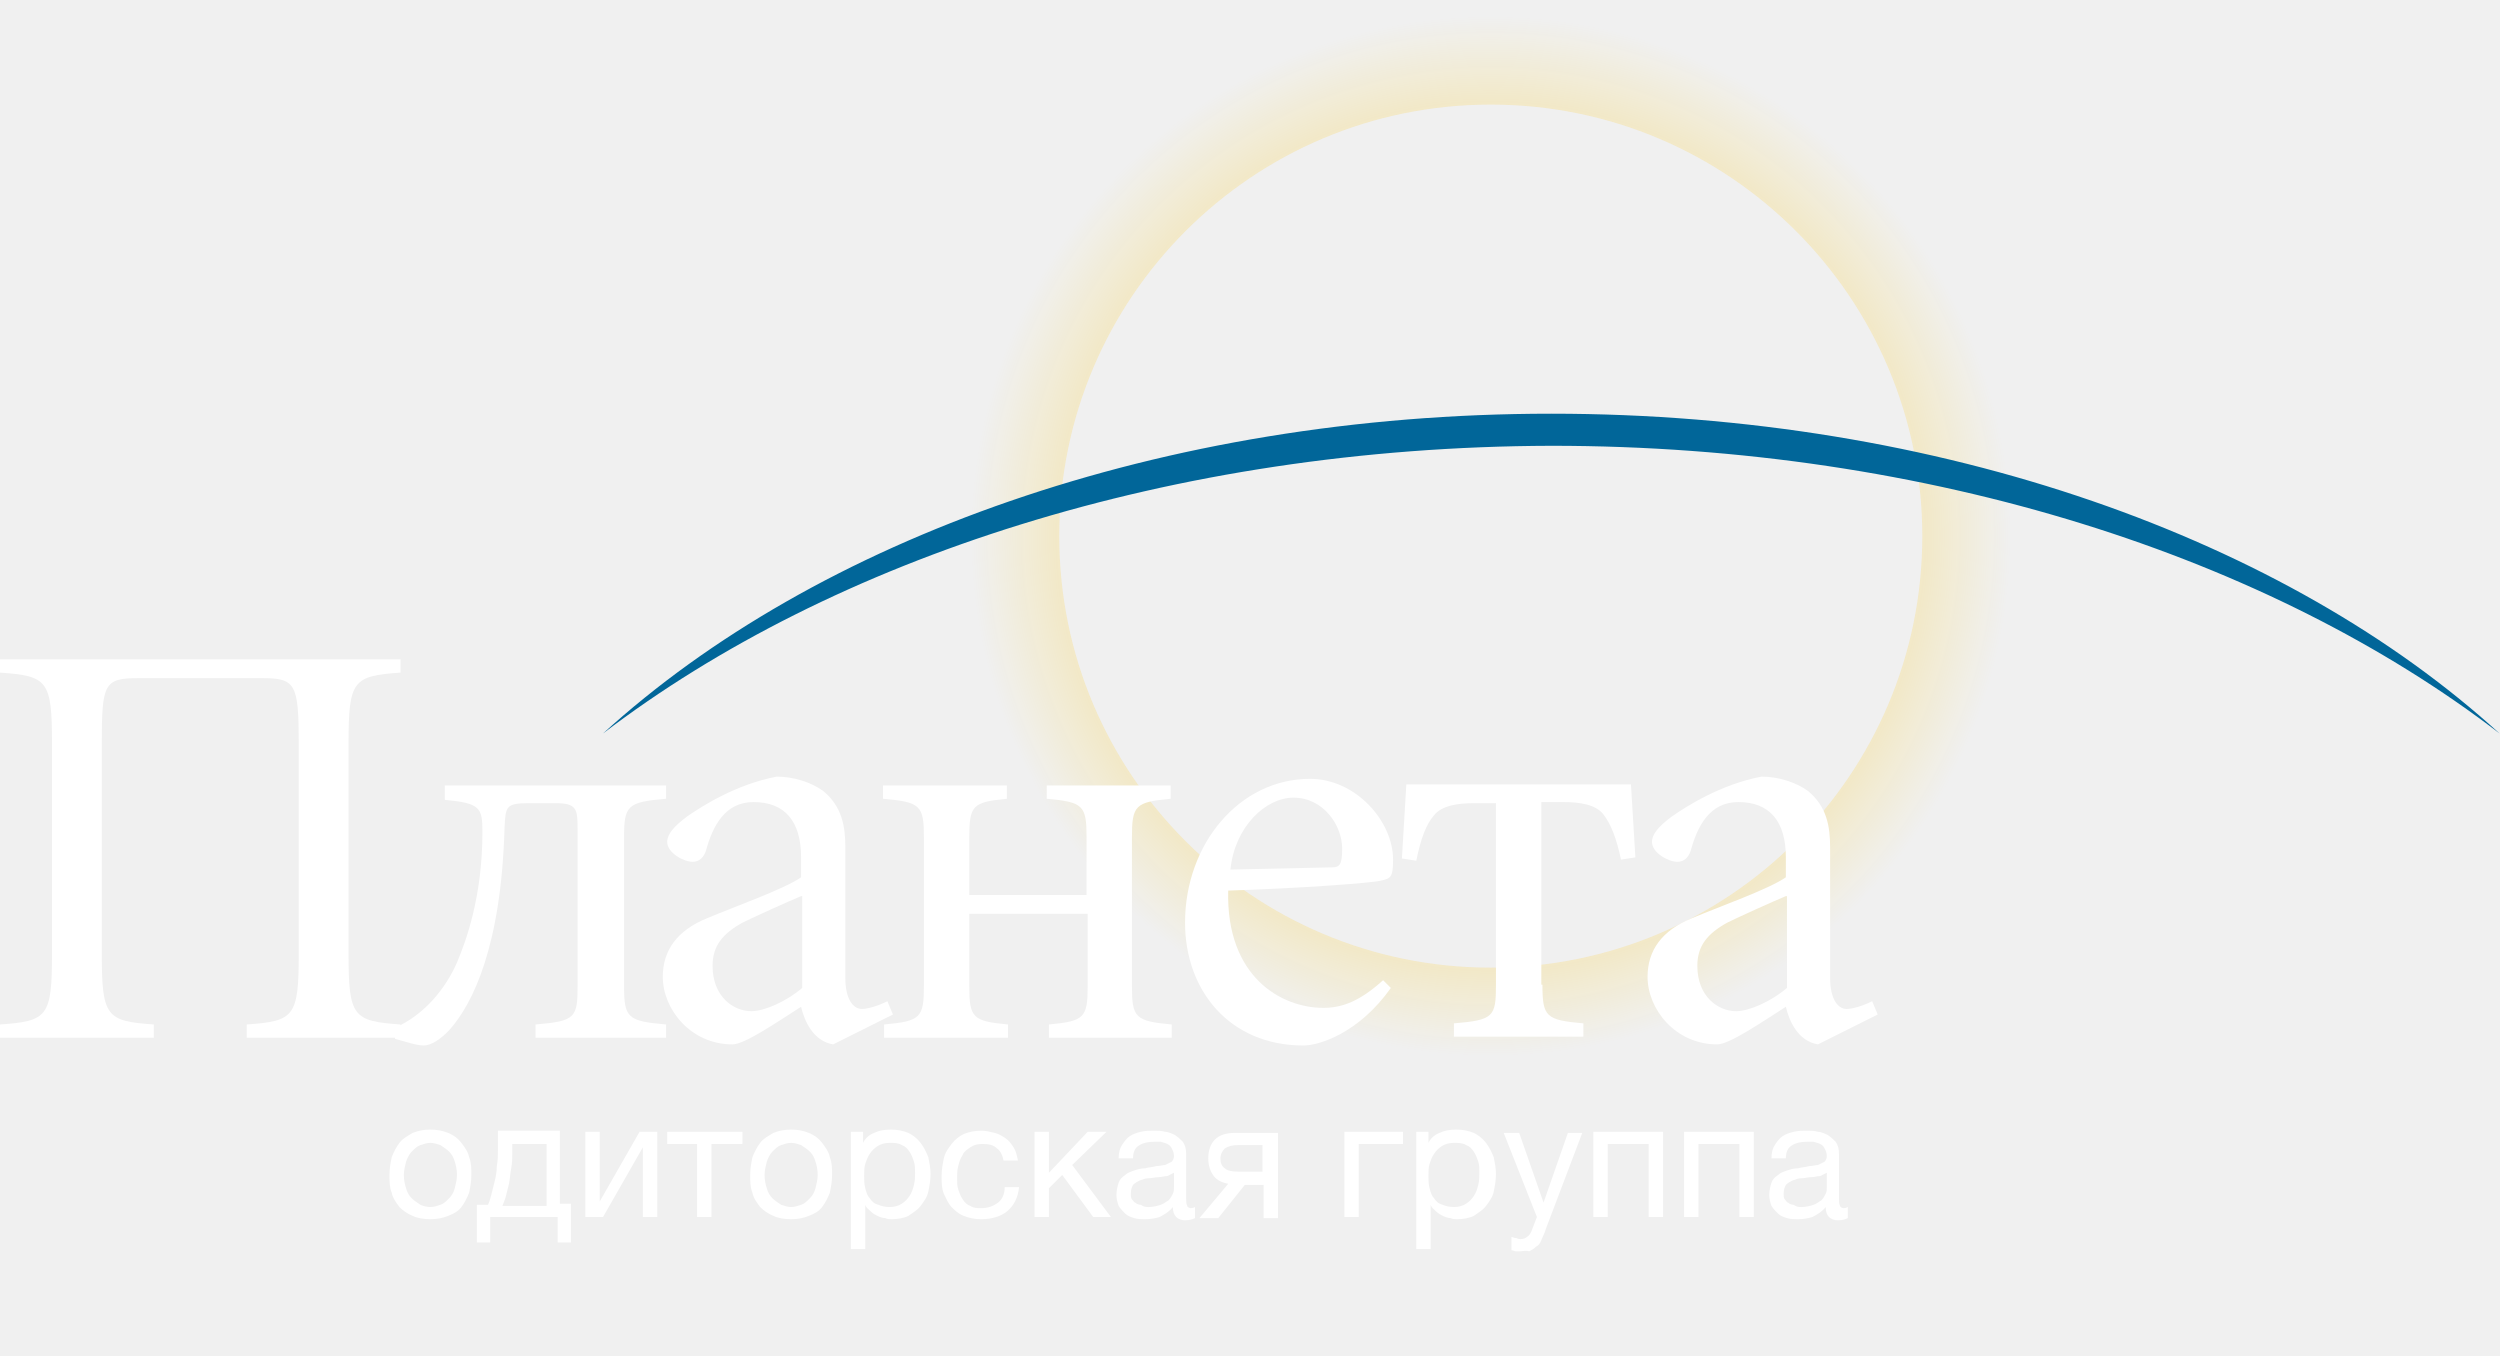
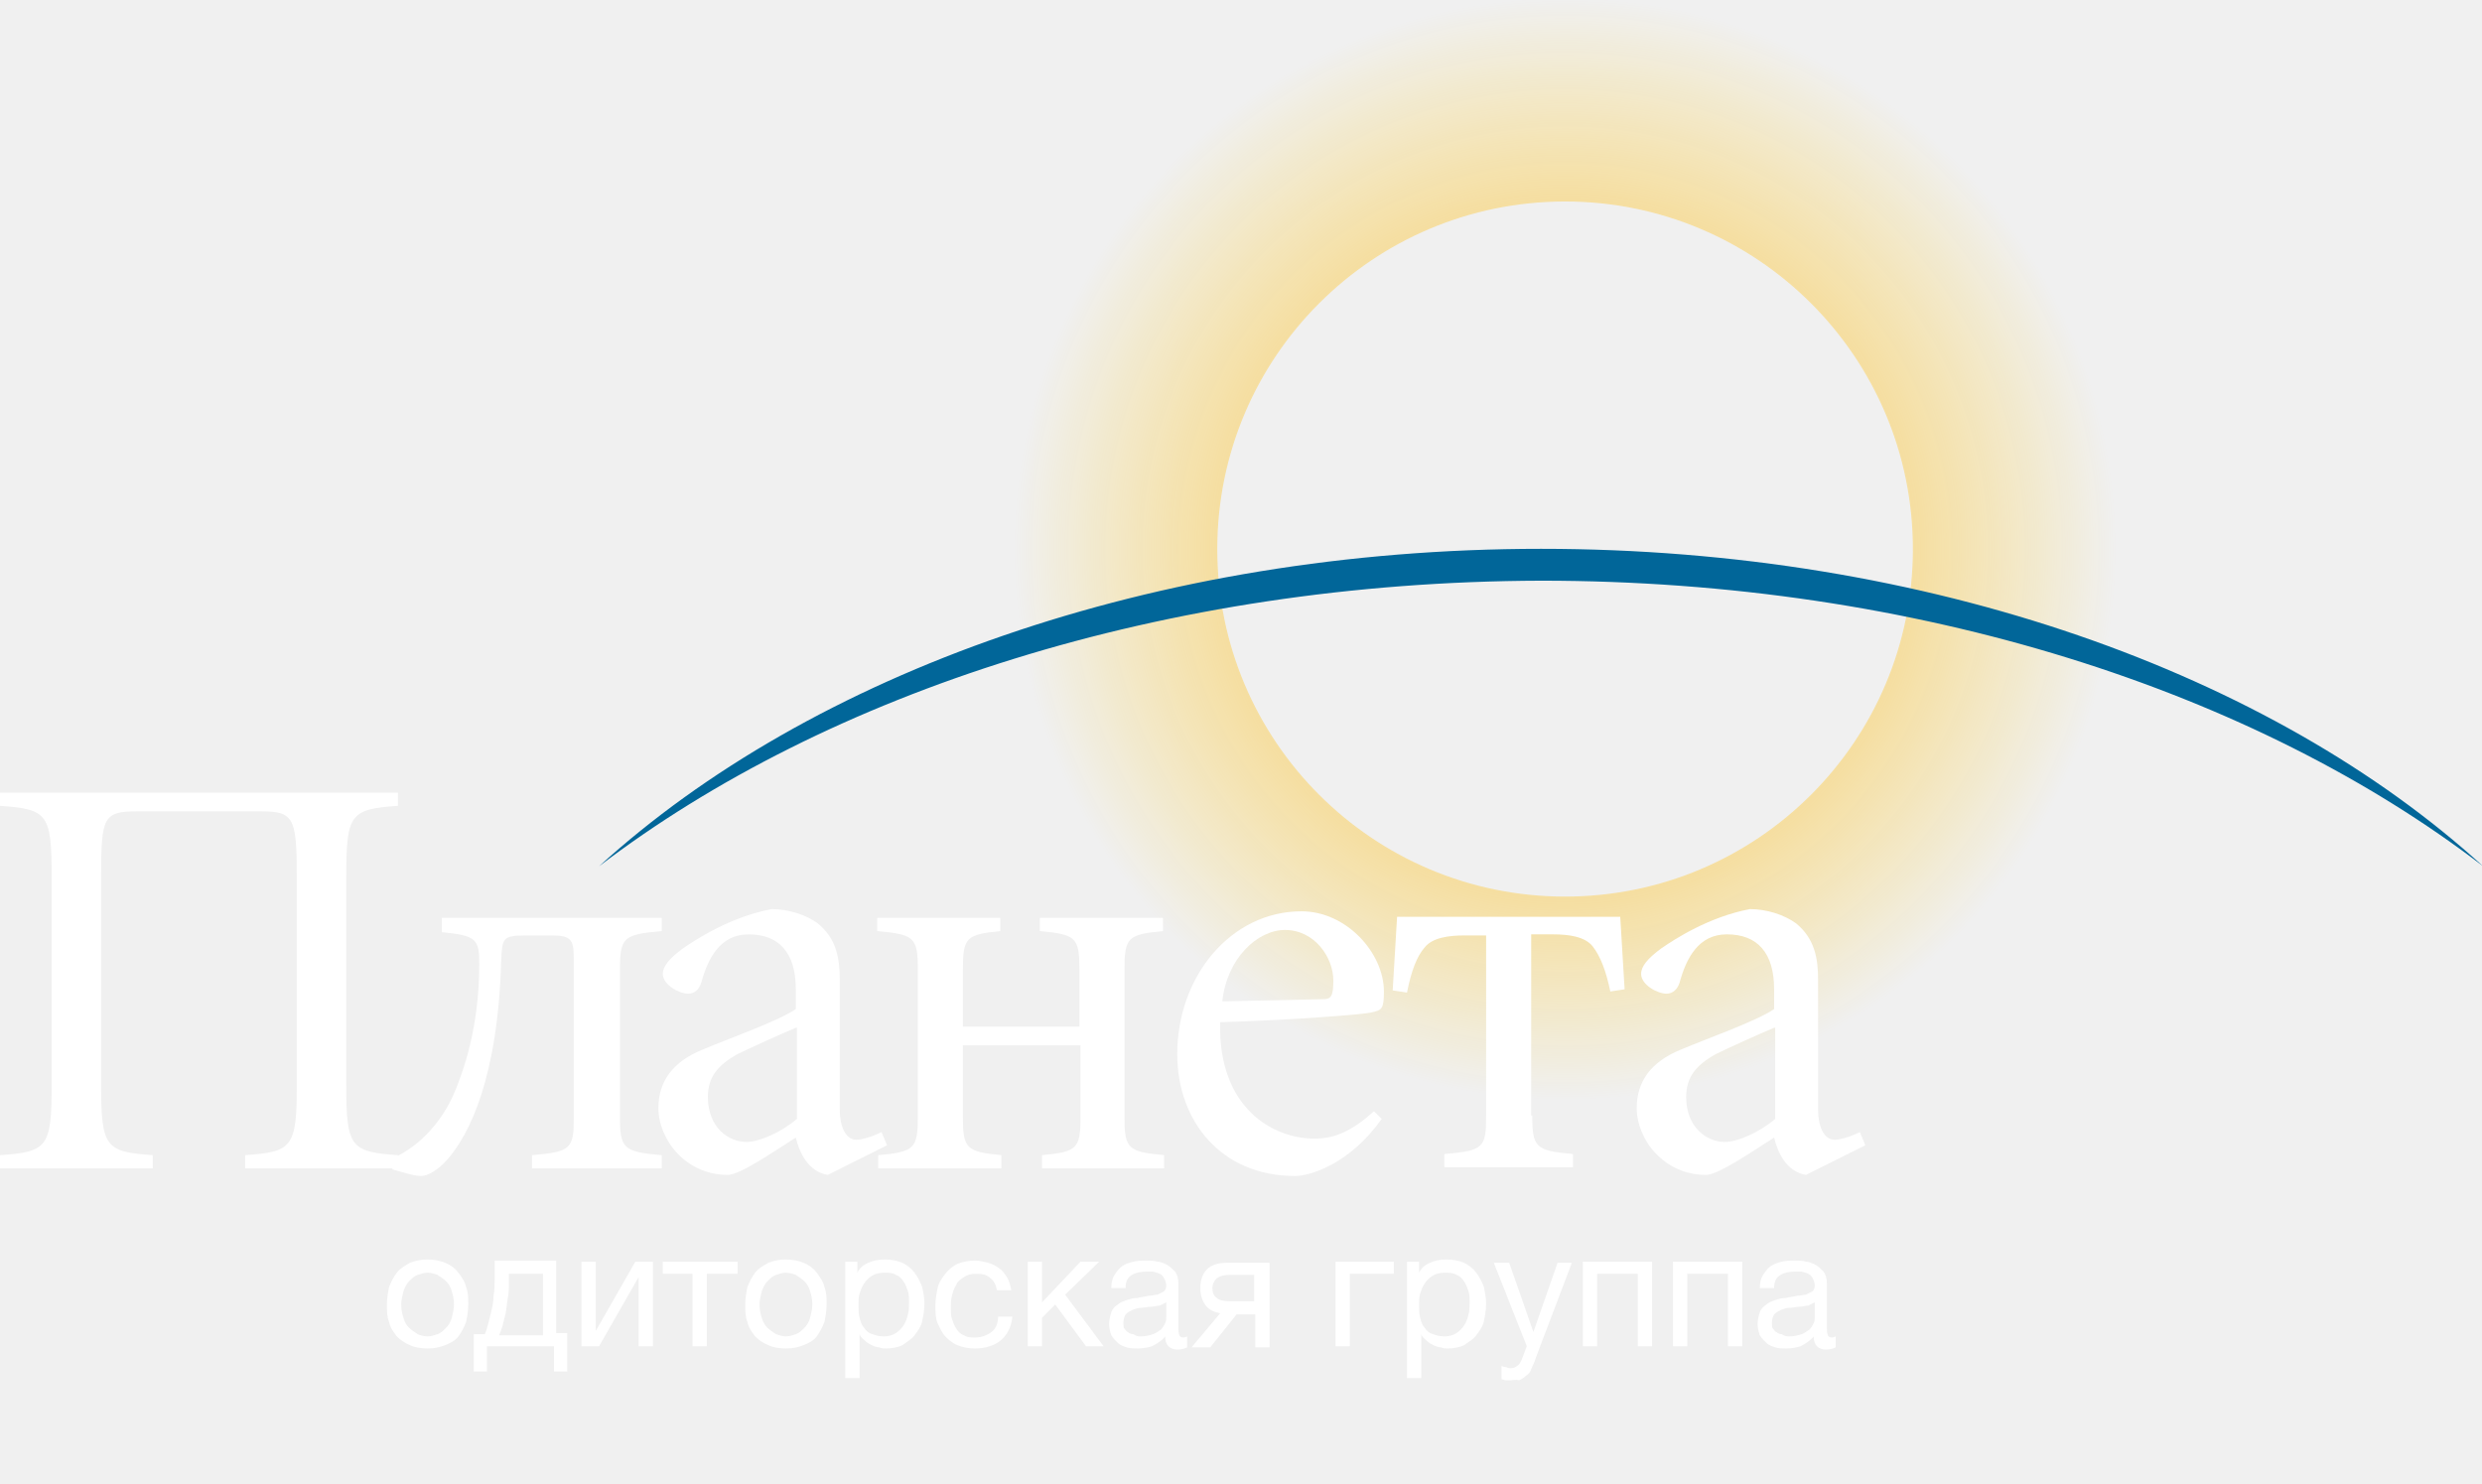
- <svg xmlns="http://www.w3.org/2000/svg" width="273" height="148" viewBox="0 0 273 148" fill="none">
-   <circle cx="162.793" cy="58.544" r="51.956" stroke="url(#paint0_radial_558_14368)" stroke-width="9.666" />
-   <path fill-rule="evenodd" clip-rule="evenodd" d="M65.851 80.095C89.05 58.95 126.748 45.176 169.401 45.176C212.053 45.176 249.751 58.95 272.95 80.095C247.939 60.883 210.844 48.68 169.401 48.68C127.957 48.801 90.862 61.004 65.851 80.095Z" fill="#016699" />
-   <path d="M15.104 74.054C11.358 74.054 11.116 74.658 11.116 81.182V104.14C11.116 111.027 11.6 111.51 16.795 111.873V113.323H0V111.873C5.196 111.51 5.679 111.027 5.679 104.14V81.182C5.679 74.295 5.196 73.812 0 73.449V71.999H43.74V73.449C38.544 73.812 38.061 74.295 38.061 81.182V104.14C38.061 111.027 38.544 111.51 43.74 111.873V113.323H26.945V111.873C32.14 111.51 32.623 111.027 32.623 104.14V81.182C32.623 74.658 32.261 74.054 28.636 74.054H15.104Z" fill="white" />
-   <path d="M72.738 85.653V87.224C68.509 87.586 68.147 87.949 68.147 91.453V107.643C68.147 111.147 68.509 111.51 72.738 111.872V113.322H58.481V111.872C62.83 111.51 63.072 111.147 63.072 107.643V90.486C63.072 88.311 62.951 87.707 60.656 87.707H57.756C55.218 87.707 55.218 88.069 55.097 90.365C54.735 103.415 51.593 109.577 49.177 112.356C48.089 113.564 47.002 114.168 46.277 114.168C45.431 114.168 44.102 113.685 43.136 113.443V112.235C46.398 110.785 48.694 107.885 49.902 105.106C50.868 102.81 52.681 97.977 52.681 90.848C52.681 88.19 52.439 87.707 48.573 87.344V85.774H72.738V85.653Z" fill="white" />
-   <path d="M90.983 114.047C88.808 113.685 87.842 111.51 87.479 109.939C84.821 111.631 81.317 114.047 79.988 114.047C75.397 114.047 72.376 110.181 72.376 106.677C72.376 103.777 73.947 101.602 77.209 100.273C80.35 98.944 85.546 97.131 87.479 95.802V93.627C87.479 89.64 85.667 87.586 82.284 87.586C79.142 87.586 77.813 90.244 77.088 92.902C76.847 93.627 76.363 94.111 75.638 94.111C74.672 94.111 72.859 93.144 72.859 91.936C72.859 91.09 73.584 90.244 75.034 89.157C76.605 88.069 80.35 85.653 84.821 84.807C86.633 84.807 88.567 85.411 89.896 86.378C91.95 88.069 92.312 90.244 92.312 92.54V106.798C92.312 109.093 93.158 110.181 94.125 110.181C94.608 110.181 95.696 109.939 96.904 109.335L97.508 110.785L90.983 114.047ZM87.479 97.856C86.029 98.46 82.284 100.152 81.075 100.756C78.9 101.964 77.813 103.294 77.813 105.468C77.813 108.852 80.109 110.422 82.042 110.422C83.492 110.422 85.909 109.335 87.6 107.885V97.856H87.479Z" fill="white" />
-   <path d="M118.653 97.615V91.453C118.653 87.949 118.29 87.586 114.303 87.224V85.774H127.836V87.224C123.969 87.586 123.607 87.949 123.607 91.453V107.644C123.607 111.148 123.969 111.51 127.957 111.873V113.323H114.545V111.873C118.411 111.51 118.774 111.148 118.774 107.644V99.79H105.845V107.644C105.845 111.148 106.208 111.51 110.074 111.873V113.323H96.541V111.873C100.529 111.51 100.891 111.148 100.891 107.644V91.453C100.891 87.949 100.529 87.586 96.421 87.224V85.774H109.953V87.224C106.208 87.586 105.845 87.949 105.845 91.453V97.736H118.653V97.615Z" fill="white" />
-   <path d="M151.881 107.885C148.377 112.839 144.027 114.168 142.335 114.168C134.24 114.168 129.407 108.127 129.407 100.756C129.407 92.178 135.327 85.049 143.06 85.049C148.014 85.049 152.122 89.64 152.122 93.869C152.122 95.802 151.881 95.923 150.793 96.165C149.947 96.407 141.973 97.011 134.119 97.252C133.877 106.677 139.919 110.06 144.51 110.06C146.564 110.06 148.497 109.335 151.035 107.039L151.881 107.885ZM145.477 94.715C146.323 94.715 146.564 94.353 146.564 92.661C146.564 90.124 144.51 87.103 141.248 87.103C138.227 87.103 134.844 90.244 134.361 94.957L145.477 94.715Z" fill="white" />
-   <path d="M168.434 107.523C168.434 111.027 168.797 111.389 172.905 111.752V113.202H158.768V111.752C163.118 111.389 163.359 111.027 163.359 107.523V87.707H160.943C159.251 87.707 157.439 87.949 156.593 89.036C155.747 90.003 155.143 91.573 154.66 93.99L153.089 93.748L153.572 85.653H178.1L178.584 93.627L177.013 93.869C176.53 91.573 175.925 90.003 175.08 88.915C174.234 87.828 172.421 87.586 170.73 87.586H168.313V107.523H168.434Z" fill="white" />
-   <path d="M198.52 114.047C196.345 113.685 195.379 111.51 195.016 109.939C192.358 111.631 188.854 114.047 187.525 114.047C182.933 114.047 179.913 110.181 179.913 106.677C179.913 103.777 181.483 101.602 184.746 100.273C187.887 98.944 193.083 97.131 195.016 95.802V93.627C195.016 89.64 193.204 87.586 189.82 87.586C186.679 87.586 185.35 90.244 184.625 92.902C184.383 93.627 183.9 94.111 183.175 94.111C182.208 94.111 180.396 93.144 180.396 91.936C180.396 91.09 181.121 90.244 182.571 89.157C184.142 88.069 187.887 85.653 192.358 84.807C194.17 84.807 196.104 85.411 197.433 86.378C199.487 88.069 199.849 90.244 199.849 92.54V106.798C199.849 109.093 200.695 110.181 201.662 110.181C202.145 110.181 203.232 109.939 204.441 109.335L205.045 110.785L198.52 114.047ZM195.016 97.856C193.566 98.46 189.82 100.152 188.612 100.756C186.437 101.964 185.35 103.294 185.35 105.468C185.35 108.852 187.646 110.422 189.579 110.422C191.029 110.422 193.445 109.335 195.137 107.885V97.856H195.016Z" fill="white" />
-   <path d="M47.002 133.138C46.277 133.138 45.552 133.017 45.069 132.775C44.464 132.534 43.981 132.171 43.619 131.809C43.256 131.325 42.894 130.842 42.773 130.238C42.531 129.634 42.531 129.03 42.531 128.305C42.531 127.58 42.652 126.976 42.773 126.372C43.014 125.767 43.256 125.284 43.619 124.801C43.981 124.317 44.464 124.076 45.069 123.713C45.673 123.472 46.277 123.351 47.002 123.351C47.727 123.351 48.331 123.472 48.935 123.713C49.539 123.955 50.023 124.317 50.385 124.801C50.747 125.284 51.11 125.767 51.231 126.372C51.472 126.976 51.472 127.58 51.472 128.305C51.472 129.03 51.352 129.634 51.231 130.238C50.989 130.842 50.747 131.325 50.385 131.809C50.023 132.292 49.539 132.534 48.935 132.775C48.331 133.017 47.727 133.138 47.002 133.138ZM47.002 131.809C47.364 131.809 47.727 131.688 48.089 131.567C48.452 131.446 48.693 131.205 49.056 130.842C49.297 130.601 49.539 130.238 49.66 129.755C49.781 129.271 49.902 128.788 49.902 128.305C49.902 127.701 49.781 127.217 49.66 126.855C49.539 126.372 49.297 126.009 49.056 125.767C48.814 125.526 48.452 125.284 48.089 125.042C47.727 124.922 47.364 124.801 47.002 124.801C46.639 124.801 46.277 124.922 45.914 125.042C45.552 125.163 45.31 125.405 44.948 125.767C44.706 126.009 44.464 126.492 44.343 126.855C44.223 127.338 44.102 127.821 44.102 128.305C44.102 128.909 44.223 129.392 44.343 129.755C44.464 130.238 44.706 130.601 44.948 130.842C45.189 131.084 45.552 131.325 45.914 131.567C46.156 131.688 46.639 131.809 47.002 131.809Z" fill="white" />
-   <path d="M52.198 131.567H53.285C53.406 131.326 53.527 130.963 53.648 130.48C53.769 129.997 53.889 129.513 54.01 129.03C54.131 128.547 54.252 127.943 54.252 127.338C54.373 126.734 54.373 126.13 54.373 125.526V123.472H61.139V131.447H62.347V135.676H60.897V132.896H53.527V135.676H52.077V131.567H52.198ZM59.689 131.567V124.922H55.943V125.768C55.943 126.372 55.943 126.976 55.823 127.58C55.702 128.184 55.702 128.668 55.581 129.272C55.46 129.755 55.339 130.238 55.218 130.722C55.098 131.084 54.977 131.447 54.856 131.688H59.689V131.567Z" fill="white" />
-   <path d="M63.918 123.593H65.488V131.205L69.838 123.593H71.771V132.897H70.201V125.284L65.851 132.897H63.918V123.593Z" fill="white" />
-   <path d="M76.242 124.922H72.859V123.593H81.075V124.922H77.692V132.897H76.121V124.922H76.242Z" fill="white" />
-   <path d="M86.392 133.138C85.667 133.138 84.942 133.017 84.459 132.775C83.855 132.534 83.371 132.171 83.009 131.809C82.646 131.325 82.284 130.842 82.163 130.238C81.921 129.634 81.921 129.03 81.921 128.305C81.921 127.58 82.042 126.976 82.163 126.372C82.405 125.767 82.646 125.284 83.009 124.801C83.371 124.317 83.855 124.076 84.459 123.713C85.063 123.472 85.667 123.351 86.392 123.351C87.117 123.351 87.721 123.472 88.325 123.713C88.929 123.955 89.413 124.317 89.775 124.801C90.138 125.284 90.5 125.767 90.621 126.372C90.862 126.976 90.862 127.58 90.862 128.305C90.862 129.03 90.742 129.634 90.621 130.238C90.379 130.842 90.138 131.325 89.775 131.809C89.413 132.292 88.929 132.534 88.325 132.775C87.721 133.017 87.117 133.138 86.392 133.138ZM86.392 131.809C86.754 131.809 87.117 131.688 87.479 131.567C87.842 131.446 88.084 131.205 88.446 130.842C88.688 130.601 88.929 130.238 89.05 129.755C89.171 129.271 89.292 128.788 89.292 128.305C89.292 127.701 89.171 127.217 89.05 126.855C88.929 126.372 88.688 126.009 88.446 125.767C88.204 125.526 87.842 125.284 87.479 125.042C87.117 124.922 86.754 124.801 86.392 124.801C86.029 124.801 85.667 124.922 85.304 125.042C84.942 125.163 84.7 125.405 84.338 125.767C84.096 126.009 83.855 126.492 83.734 126.855C83.613 127.338 83.492 127.821 83.492 128.305C83.492 128.909 83.613 129.392 83.734 129.755C83.855 130.238 84.096 130.601 84.338 130.842C84.579 131.084 84.942 131.325 85.304 131.567C85.667 131.688 86.029 131.809 86.392 131.809Z" fill="white" />
-   <path d="M92.795 123.593H94.245V124.801C94.487 124.317 94.85 123.955 95.454 123.713C95.937 123.472 96.541 123.351 97.266 123.351C97.991 123.351 98.595 123.472 99.199 123.713C99.683 123.955 100.166 124.317 100.528 124.801C100.891 125.284 101.133 125.767 101.374 126.372C101.495 126.976 101.616 127.58 101.616 128.184C101.616 128.909 101.495 129.513 101.374 130.117C101.253 130.721 100.891 131.205 100.528 131.688C100.166 132.171 99.683 132.413 99.199 132.775C98.716 133.017 97.991 133.138 97.387 133.138C97.145 133.138 96.904 133.138 96.662 133.017C96.42 133.017 96.058 132.896 95.816 132.775C95.574 132.655 95.333 132.534 95.091 132.292C94.85 132.05 94.608 131.93 94.487 131.567V136.4H92.916V123.593H92.795ZM97.145 131.809C97.629 131.809 98.112 131.688 98.474 131.446C98.837 131.205 99.078 130.963 99.32 130.6C99.562 130.238 99.683 129.876 99.803 129.392C99.924 128.909 99.924 128.546 99.924 128.063C99.924 127.58 99.924 127.217 99.803 126.855C99.683 126.492 99.562 126.13 99.32 125.767C99.078 125.405 98.837 125.163 98.474 125.042C98.112 124.801 97.629 124.801 97.145 124.801C96.662 124.801 96.179 124.922 95.816 125.163C95.454 125.405 95.212 125.647 94.97 126.009C94.729 126.372 94.608 126.734 94.487 127.096C94.366 127.459 94.366 127.942 94.366 128.426C94.366 128.909 94.366 129.271 94.487 129.755C94.608 130.238 94.729 130.601 94.97 130.842C95.212 131.205 95.454 131.446 95.937 131.567C96.179 131.688 96.662 131.809 97.145 131.809Z" fill="white" />
-   <path d="M107.174 133.138C106.449 133.138 105.845 133.017 105.241 132.776C104.637 132.534 104.274 132.172 103.912 131.809C103.549 131.447 103.308 130.842 103.066 130.359C102.824 129.755 102.824 129.151 102.824 128.426C102.824 127.701 102.945 127.097 103.066 126.493C103.187 125.888 103.549 125.405 103.912 124.922C104.274 124.439 104.757 124.076 105.241 123.834C105.845 123.593 106.449 123.472 107.174 123.472C107.657 123.472 108.141 123.593 108.624 123.714C109.107 123.834 109.47 124.076 109.832 124.318C110.195 124.559 110.436 124.922 110.678 125.284C110.92 125.647 111.041 126.13 111.161 126.734H109.591C109.47 126.13 109.228 125.647 108.866 125.405C108.503 125.043 108.02 124.922 107.295 124.922C106.691 124.922 106.328 125.043 105.966 125.284C105.603 125.526 105.241 125.768 105.12 126.13C104.878 126.493 104.757 126.855 104.637 127.338C104.516 127.822 104.516 128.184 104.516 128.668C104.516 129.151 104.516 129.513 104.637 129.876C104.757 130.238 104.878 130.601 105.12 130.963C105.362 131.326 105.603 131.567 105.966 131.688C106.328 131.93 106.691 131.93 107.174 131.93C107.899 131.93 108.503 131.688 108.986 131.326C109.47 130.963 109.711 130.359 109.711 129.634H111.282C111.161 130.842 110.678 131.688 109.953 132.292C109.349 132.776 108.382 133.138 107.174 133.138Z" fill="white" />
-   <path d="M112.974 123.593H114.545V128.063L118.774 123.593H120.828L117.082 127.218L121.311 132.897H119.378L115.995 128.305L114.545 129.755V132.897H112.974V123.593Z" fill="white" />
-   <path d="M125.057 133.138C124.694 133.138 124.211 133.138 123.848 133.017C123.486 132.896 123.123 132.776 122.882 132.534C122.64 132.292 122.398 132.051 122.157 131.688C122.036 131.326 121.915 130.963 121.915 130.48C121.915 129.997 122.036 129.513 122.157 129.151C122.278 128.788 122.519 128.547 122.882 128.305C123.123 128.063 123.486 127.943 123.848 127.822C124.211 127.701 124.573 127.58 125.057 127.58C125.419 127.459 125.902 127.459 126.265 127.338C126.627 127.338 126.99 127.218 127.231 127.218C127.473 127.097 127.715 126.976 127.956 126.855C128.077 126.734 128.198 126.493 128.198 126.251C128.198 125.888 128.077 125.647 127.956 125.405C127.836 125.164 127.715 125.043 127.473 124.922C127.231 124.801 127.111 124.801 126.748 124.68C126.506 124.68 126.265 124.68 126.023 124.68C125.419 124.68 124.815 124.801 124.452 125.043C123.969 125.284 123.727 125.768 123.727 126.493H122.157C122.157 125.888 122.278 125.405 122.519 125.043C122.761 124.68 123.002 124.318 123.365 124.076C123.727 123.834 124.09 123.714 124.573 123.593C125.057 123.472 125.54 123.472 126.023 123.472C126.386 123.472 126.869 123.472 127.231 123.593C127.594 123.593 128.077 123.834 128.319 123.955C128.681 124.197 128.923 124.439 129.165 124.68C129.406 125.043 129.527 125.405 129.527 126.009V130.842C129.527 131.205 129.527 131.447 129.648 131.688C129.648 131.809 129.89 131.93 130.01 131.93C130.131 131.93 130.252 131.93 130.494 131.809V133.017C130.252 133.138 129.89 133.259 129.406 133.259C129.044 133.259 128.681 133.138 128.44 132.896C128.198 132.655 128.077 132.292 128.077 131.809C127.715 132.292 127.111 132.655 126.627 132.896C126.265 133.017 125.661 133.138 125.057 133.138ZM125.419 131.809C125.902 131.809 126.386 131.688 126.748 131.567C127.111 131.447 127.352 131.205 127.594 131.084C127.836 130.842 127.956 130.601 128.077 130.359C128.198 130.117 128.198 129.876 128.198 129.634V128.063C127.956 128.184 127.715 128.305 127.473 128.426C127.111 128.426 126.869 128.547 126.506 128.547C126.144 128.547 125.782 128.668 125.419 128.668C125.057 128.668 124.815 128.788 124.452 128.909C124.211 129.03 123.969 129.151 123.727 129.392C123.607 129.634 123.486 129.876 123.486 130.359C123.486 130.601 123.486 130.842 123.607 130.963C123.727 131.084 123.848 131.326 123.969 131.326C124.09 131.447 124.332 131.567 124.573 131.567C124.936 131.809 125.177 131.809 125.419 131.809Z" fill="white" />
-   <path d="M134.119 129.272C133.515 129.151 132.911 128.909 132.548 128.426C132.186 127.943 131.944 127.338 131.944 126.493C131.944 125.647 132.186 124.922 132.669 124.439C133.152 123.955 133.877 123.714 134.844 123.714H139.556V133.017H137.985V129.393H135.931L133.031 133.017H130.977L134.119 129.272ZM137.864 128.063V125.043H135.206C134.602 125.043 134.119 125.164 133.756 125.405C133.515 125.647 133.273 126.009 133.273 126.493C133.273 126.976 133.394 127.338 133.756 127.58C133.998 127.822 134.481 127.943 135.206 127.943H137.864V128.063Z" fill="white" />
-   <path d="M146.806 123.593H153.21V124.922H148.376V132.897H146.806V123.593Z" fill="white" />
-   <path d="M154.418 123.593H155.988V124.801C156.23 124.317 156.593 123.955 157.197 123.713C157.68 123.472 158.284 123.351 159.009 123.351C159.734 123.351 160.338 123.472 160.942 123.713C161.426 123.955 161.909 124.317 162.271 124.801C162.634 125.284 162.876 125.767 163.117 126.372C163.238 126.976 163.359 127.58 163.359 128.184C163.359 128.909 163.238 129.513 163.117 130.117C162.996 130.721 162.634 131.205 162.271 131.688C161.909 132.171 161.426 132.413 160.942 132.775C160.459 133.017 159.734 133.138 159.13 133.138C158.888 133.138 158.647 133.138 158.405 133.017C158.163 133.017 157.801 132.896 157.559 132.775C157.317 132.655 157.076 132.534 156.834 132.292C156.593 132.05 156.351 131.93 156.23 131.567V136.4H154.659V123.593H154.418ZM158.767 131.809C159.251 131.809 159.734 131.688 160.097 131.446C160.459 131.205 160.701 130.963 160.942 130.6C161.184 130.238 161.305 129.876 161.426 129.392C161.546 128.909 161.546 128.546 161.546 128.063C161.546 127.58 161.546 127.217 161.426 126.855C161.305 126.492 161.184 126.13 160.942 125.767C160.701 125.405 160.459 125.163 160.097 125.042C159.734 124.801 159.251 124.801 158.767 124.801C158.284 124.801 157.801 124.922 157.438 125.163C157.076 125.405 156.834 125.647 156.593 126.009C156.351 126.372 156.23 126.734 156.109 127.096C155.988 127.459 155.988 127.942 155.988 128.426C155.988 128.909 155.988 129.271 156.109 129.755C156.23 130.238 156.351 130.601 156.593 130.842C156.834 131.205 157.076 131.446 157.559 131.567C157.801 131.688 158.284 131.809 158.767 131.809Z" fill="white" />
-   <path d="M166.017 136.642C165.897 136.642 165.655 136.642 165.534 136.642C165.413 136.642 165.172 136.521 165.051 136.521V135.071C165.172 135.071 165.292 135.192 165.534 135.192C165.655 135.192 165.776 135.313 166.017 135.313C166.38 135.313 166.622 135.192 166.742 135.071C166.984 134.951 167.105 134.709 167.226 134.467L167.83 132.897L164.205 123.714H165.897L168.555 131.326L171.213 123.714H172.784L168.796 134.226C168.676 134.709 168.434 135.071 168.313 135.434C168.192 135.796 167.951 136.038 167.709 136.159C167.467 136.401 167.226 136.521 166.984 136.642C166.622 136.521 166.259 136.642 166.017 136.642Z" fill="white" />
-   <path d="M173.992 123.593H181.604V132.897H180.034V124.922H175.563V132.897H173.992V123.593Z" fill="white" />
-   <path d="M183.9 123.593H191.512V132.897H189.941V124.922H185.471V132.897H183.9V123.593Z" fill="white" />
-   <path d="M196.345 133.138C195.983 133.138 195.499 133.138 195.137 133.017C194.774 132.896 194.412 132.776 194.17 132.534C193.928 132.292 193.687 132.051 193.445 131.688C193.324 131.326 193.203 130.963 193.203 130.48C193.203 129.997 193.324 129.513 193.445 129.151C193.566 128.788 193.808 128.547 194.17 128.305C194.412 128.063 194.774 127.943 195.137 127.822C195.499 127.701 195.862 127.58 196.345 127.58C196.708 127.459 197.191 127.459 197.553 127.338C197.916 127.338 198.278 127.218 198.52 127.218C198.762 127.097 199.003 126.976 199.245 126.855C199.366 126.734 199.487 126.493 199.487 126.251C199.487 125.888 199.366 125.647 199.245 125.405C199.124 125.164 199.003 125.043 198.762 124.922C198.52 124.801 198.399 124.801 198.037 124.68C197.795 124.68 197.553 124.68 197.312 124.68C196.708 124.68 196.103 124.801 195.741 125.043C195.258 125.284 195.016 125.768 195.016 126.493H193.445C193.445 125.888 193.566 125.405 193.808 125.043C194.049 124.68 194.291 124.318 194.653 124.076C195.016 123.834 195.378 123.714 195.862 123.593C196.345 123.472 196.828 123.472 197.312 123.472C197.674 123.472 198.157 123.472 198.52 123.593C198.882 123.593 199.366 123.834 199.607 123.955C199.97 124.197 200.212 124.439 200.453 124.68C200.695 125.043 200.816 125.405 200.816 126.009V130.842C200.816 131.205 200.816 131.447 200.936 131.688C200.936 131.809 201.178 131.93 201.299 131.93C201.42 131.93 201.541 131.93 201.782 131.809V133.017C201.541 133.138 201.178 133.259 200.695 133.259C200.332 133.259 199.97 133.138 199.728 132.896C199.487 132.655 199.366 132.292 199.366 131.809C199.003 132.292 198.399 132.655 197.916 132.896C197.553 133.017 196.949 133.138 196.345 133.138ZM196.708 131.809C197.191 131.809 197.674 131.688 198.037 131.567C198.399 131.447 198.641 131.205 198.882 131.084C199.124 130.842 199.245 130.601 199.366 130.359C199.487 130.117 199.487 129.876 199.487 129.634V128.063C199.245 128.184 199.003 128.305 198.762 128.426C198.399 128.426 198.157 128.547 197.795 128.547C197.432 128.547 197.07 128.668 196.708 128.668C196.345 128.668 196.103 128.788 195.741 128.909C195.499 129.03 195.258 129.151 195.016 129.392C194.895 129.634 194.774 129.876 194.774 130.359C194.774 130.601 194.774 130.842 194.895 130.963C195.016 131.084 195.137 131.326 195.258 131.326C195.378 131.447 195.62 131.567 195.862 131.567C196.224 131.809 196.466 131.809 196.708 131.809Z" fill="white" />
+ <svg xmlns="http://www.w3.org/2000/svg" width="184" height="110" viewBox="0 0 184 110" fill="none">
+   <g clip-path="url(#clip0_846_13795)">
+     <path fill-rule="evenodd" clip-rule="evenodd" d="M116.025 81.705C138.68 81.705 157.045 63.35 157.045 40.709C157.045 18.068 138.68 -0.287 116.025 -0.287C93.371 -0.287 75.006 18.068 75.006 40.709C75.006 63.35 93.371 81.705 116.025 81.705ZM116.025 66.478C130.265 66.478 141.809 54.941 141.809 40.709C141.809 26.477 130.265 14.94 116.025 14.94C101.786 14.94 90.242 26.477 90.242 40.709C90.242 54.941 101.786 66.478 116.025 66.478Z" fill="url(#paint0_radial_846_13795)" />
+     <path fill-rule="evenodd" clip-rule="evenodd" d="M44.411 64.23C60.057 49.977 85.481 40.693 114.246 40.693C143.012 40.693 168.436 49.977 184.082 64.23C167.213 51.28 142.197 43.055 114.246 43.055C86.296 43.136 61.279 51.362 44.411 64.23Z" fill="#016699" />
+     <path d="M10.186 60.157C7.66 60.157 7.497 60.565 7.497 64.963V80.436C7.497 85.079 7.823 85.404 11.327 85.649V86.626H0V85.649C3.504 85.404 3.83 85.079 3.83 80.436V64.963C3.83 60.32 3.504 59.995 0 59.75V58.773H29.499V59.75C25.995 59.995 25.669 60.32 25.669 64.963V80.436C25.669 85.079 25.995 85.404 29.499 85.649V86.626H18.172V85.649C21.676 85.404 22.002 85.079 22.002 80.436V64.963C22.002 60.565 21.757 60.157 19.313 60.157H10.186Z" fill="white" />
+     <path d="M49.056 67.976V69.035C46.204 69.279 45.959 69.523 45.959 71.885V82.798C45.959 85.16 46.204 85.404 49.056 85.649V86.626H39.44V85.649C42.374 85.404 42.537 85.16 42.537 82.798V71.234C42.537 69.768 42.455 69.36 40.907 69.36H38.951C37.24 69.36 37.24 69.605 37.158 71.152C36.914 79.948 34.795 84.101 33.166 85.975C32.432 86.789 31.699 87.196 31.21 87.196C30.64 87.196 29.743 86.87 29.091 86.707V85.893C31.291 84.916 32.84 82.961 33.654 81.088C34.306 79.541 35.529 76.283 35.529 71.478C35.529 69.686 35.366 69.36 32.758 69.116V68.057H49.056V67.976Z" fill="white" />
+     <path d="M61.361 87.115C59.894 86.87 59.242 85.404 58.997 84.346C57.205 85.486 54.842 87.115 53.945 87.115C50.849 87.115 48.811 84.509 48.811 82.147C48.811 80.192 49.871 78.726 52.071 77.83C54.19 76.934 57.694 75.713 58.997 74.817V73.351C58.997 70.663 57.775 69.279 55.493 69.279C53.375 69.279 52.478 71.071 51.989 72.862C51.827 73.351 51.501 73.677 51.012 73.677C50.36 73.677 49.137 73.025 49.137 72.211C49.137 71.641 49.626 71.071 50.604 70.338C51.663 69.605 54.19 67.976 57.205 67.406C58.427 67.406 59.731 67.813 60.627 68.465C62.013 69.605 62.257 71.071 62.257 72.618V82.228C62.257 83.776 62.827 84.509 63.479 84.509C63.805 84.509 64.539 84.346 65.353 83.939L65.761 84.916L61.361 87.115ZM58.997 76.202C58.02 76.609 55.493 77.749 54.678 78.156C53.212 78.971 52.478 79.866 52.478 81.332C52.478 83.613 54.027 84.671 55.33 84.671C56.308 84.671 57.938 83.939 59.079 82.961V76.202H58.997Z" fill="white" />
+     <path d="M80.021 76.039V71.885C80.021 69.523 79.777 69.279 77.088 69.035V68.057H86.214V69.035C83.607 69.279 83.362 69.523 83.362 71.885V82.798C83.362 85.16 83.607 85.404 86.296 85.649V86.626H77.251V85.649C79.858 85.404 80.103 85.16 80.103 82.798V77.505H71.383V82.798C71.383 85.16 71.628 85.404 74.236 85.649V86.626H65.109V85.649C67.798 85.404 68.043 85.16 68.043 82.798V71.885C68.043 69.523 67.798 69.279 65.028 69.035V68.057H74.154V69.035C71.628 69.279 71.383 69.523 71.383 71.885V76.12H80.021V76.039Z" fill="white" />
+     <path d="M102.431 82.961C100.067 86.3 97.134 87.196 95.993 87.196C90.533 87.196 87.274 83.124 87.274 78.156C87.274 72.374 91.267 67.569 96.482 67.569C99.823 67.569 102.594 70.663 102.594 73.514C102.594 74.817 102.431 74.898 101.697 75.061C101.127 75.224 95.749 75.631 90.452 75.794C90.289 82.147 94.363 84.427 97.46 84.427C98.845 84.427 100.149 83.939 101.86 82.391L102.431 82.961ZM98.112 74.084C98.682 74.084 98.845 73.84 98.845 72.7C98.845 70.989 97.46 68.953 95.26 68.953C93.222 68.953 90.941 71.071 90.615 74.247L98.112 74.084Z" fill="white" />
+     <path d="M113.594 82.717C113.594 85.079 113.839 85.323 116.61 85.567V86.545H107.075V85.567C110.009 85.323 110.172 85.079 110.172 82.717V69.36H108.542C107.401 69.36 106.179 69.523 105.609 70.256C105.038 70.908 104.631 71.966 104.305 73.595L103.245 73.433L103.571 67.976H120.114L120.439 73.351L119.38 73.514C119.054 71.966 118.647 70.908 118.076 70.175C117.506 69.442 116.284 69.279 115.143 69.279H113.513V82.717H113.594Z" fill="white" />
+     <path d="M133.885 87.115C132.418 86.87 131.766 85.404 131.522 84.346C129.729 85.486 127.366 87.115 126.47 87.115C123.373 87.115 121.336 84.509 121.336 82.147C121.336 80.192 122.395 78.726 124.595 77.83C126.714 76.934 130.218 75.713 131.522 74.817V73.351C131.522 70.663 130.3 69.279 128.018 69.279C125.899 69.279 125.003 71.071 124.514 72.862C124.351 73.351 124.025 73.677 123.536 73.677C122.884 73.677 121.662 73.025 121.662 72.211C121.662 71.641 122.151 71.071 123.129 70.338C124.188 69.605 126.714 67.976 129.729 67.406C130.951 67.406 132.255 67.813 133.152 68.465C134.537 69.605 134.781 71.071 134.781 72.618V82.228C134.781 83.776 135.352 84.509 136.004 84.509C136.33 84.509 137.063 84.346 137.878 83.939L138.285 84.916L133.885 87.115ZM131.522 76.202C130.544 76.609 128.018 77.749 127.203 78.156C125.736 78.971 125.003 79.866 125.003 81.332C125.003 83.613 126.551 84.671 127.855 84.671C128.833 84.671 130.462 83.939 131.603 82.961V76.202H131.522Z" fill="white" />
+     <path d="M31.699 99.983C31.21 99.983 30.721 99.901 30.395 99.738C29.988 99.575 29.662 99.331 29.417 99.087C29.173 98.761 28.928 98.435 28.847 98.028C28.684 97.621 28.684 97.214 28.684 96.725C28.684 96.236 28.765 95.829 28.847 95.422C29.01 95.015 29.173 94.689 29.417 94.363C29.662 94.037 29.988 93.874 30.395 93.63C30.802 93.467 31.21 93.386 31.699 93.386C32.188 93.386 32.595 93.467 33.003 93.63C33.41 93.793 33.736 94.037 33.98 94.363C34.225 94.689 34.469 95.015 34.551 95.422C34.714 95.829 34.714 96.236 34.714 96.725C34.714 97.214 34.632 97.621 34.551 98.028C34.388 98.435 34.225 98.761 33.98 99.087C33.736 99.412 33.41 99.575 33.003 99.738C32.595 99.901 32.188 99.983 31.699 99.983ZM31.699 99.087C31.943 99.087 32.188 99.005 32.432 98.924C32.677 98.842 32.84 98.68 33.084 98.435C33.247 98.272 33.41 98.028 33.492 97.702C33.573 97.376 33.654 97.051 33.654 96.725C33.654 96.318 33.573 95.992 33.492 95.748C33.41 95.422 33.247 95.177 33.084 95.015C32.921 94.852 32.677 94.689 32.432 94.526C32.188 94.445 31.943 94.363 31.699 94.363C31.454 94.363 31.21 94.445 30.965 94.526C30.721 94.608 30.558 94.77 30.314 95.015C30.151 95.177 29.988 95.503 29.906 95.748C29.825 96.073 29.743 96.399 29.743 96.725C29.743 97.132 29.825 97.458 29.906 97.702C29.988 98.028 30.151 98.272 30.314 98.435C30.477 98.598 30.721 98.761 30.965 98.924C31.128 99.005 31.454 99.087 31.699 99.087Z" fill="white" />
+     <path d="M35.203 98.924H35.936C36.018 98.761 36.099 98.517 36.181 98.191C36.262 97.865 36.344 97.539 36.425 97.214C36.507 96.888 36.588 96.481 36.588 96.073C36.67 95.666 36.67 95.259 36.67 94.852V93.467H41.233V98.842H42.048V101.693H41.07V99.82H36.099V101.693H35.121V98.924H35.203ZM40.255 98.924V94.445H37.729V95.015C37.729 95.422 37.729 95.829 37.648 96.236C37.566 96.644 37.566 96.969 37.485 97.376C37.403 97.702 37.322 98.028 37.24 98.354C37.159 98.598 37.077 98.842 36.996 99.005H40.255V98.924Z" fill="white" />
+     <path d="M43.107 93.549H44.166V98.68L47.1 93.549H48.404V99.82H47.344V94.689L44.411 99.82H43.107V93.549Z" fill="white" />
+     <path d="M51.419 94.445H49.137V93.549H54.678V94.445H52.397V99.82H51.337V94.445H51.419Z" fill="white" />
+     <path d="M58.264 99.983C57.775 99.983 57.286 99.901 56.96 99.738C56.553 99.575 56.227 99.331 55.982 99.087C55.738 98.761 55.493 98.435 55.412 98.028C55.249 97.621 55.249 97.214 55.249 96.725C55.249 96.236 55.331 95.829 55.412 95.422C55.575 95.015 55.738 94.689 55.982 94.363C56.227 94.037 56.553 93.874 56.96 93.63C57.368 93.467 57.775 93.386 58.264 93.386C58.753 93.386 59.16 93.467 59.568 93.63C59.975 93.793 60.301 94.037 60.546 94.363C60.79 94.689 61.035 95.015 61.116 95.422C61.279 95.829 61.279 96.236 61.279 96.725C61.279 97.214 61.198 97.621 61.116 98.028C60.953 98.435 60.79 98.761 60.546 99.087C60.301 99.412 59.975 99.575 59.568 99.738C59.16 99.901 58.753 99.983 58.264 99.983ZM58.264 99.087C58.508 99.087 58.753 99.005 58.998 98.924C59.242 98.843 59.405 98.68 59.649 98.435C59.812 98.272 59.975 98.028 60.057 97.702C60.138 97.376 60.22 97.051 60.22 96.725C60.22 96.318 60.138 95.992 60.057 95.748C59.975 95.422 59.812 95.178 59.649 95.015C59.486 94.852 59.242 94.689 58.998 94.526C58.753 94.445 58.508 94.363 58.264 94.363C58.02 94.363 57.775 94.445 57.531 94.526C57.286 94.608 57.123 94.77 56.879 95.015C56.716 95.178 56.553 95.503 56.471 95.748C56.39 96.073 56.308 96.399 56.308 96.725C56.308 97.132 56.39 97.458 56.471 97.702C56.553 98.028 56.716 98.272 56.879 98.435C57.042 98.598 57.286 98.761 57.531 98.924C57.775 99.005 58.02 99.087 58.264 99.087Z" fill="white" />
+     <path d="M62.583 93.549H63.56V94.363C63.724 94.037 63.968 93.793 64.375 93.63C64.701 93.467 65.109 93.386 65.598 93.386C66.087 93.386 66.494 93.467 66.901 93.63C67.228 93.793 67.553 94.037 67.798 94.363C68.042 94.689 68.205 95.015 68.368 95.422C68.45 95.829 68.531 96.236 68.531 96.644C68.531 97.132 68.45 97.539 68.368 97.947C68.287 98.354 68.042 98.68 67.798 99.005C67.553 99.331 67.228 99.494 66.901 99.738C66.576 99.901 66.087 99.983 65.679 99.983C65.516 99.983 65.353 99.983 65.19 99.901C65.027 99.901 64.783 99.82 64.62 99.738C64.457 99.657 64.294 99.575 64.131 99.413C63.968 99.25 63.805 99.168 63.724 98.924V102.182H62.664V93.549H62.583ZM65.516 99.087C65.842 99.087 66.168 99.005 66.413 98.843C66.657 98.68 66.82 98.517 66.983 98.272C67.146 98.028 67.228 97.784 67.309 97.458C67.39 97.132 67.39 96.888 67.39 96.562C67.39 96.236 67.39 95.992 67.309 95.748C67.228 95.503 67.146 95.259 66.983 95.015C66.82 94.77 66.657 94.608 66.413 94.526C66.168 94.363 65.842 94.363 65.516 94.363C65.19 94.363 64.864 94.445 64.62 94.608C64.375 94.77 64.212 94.933 64.049 95.178C63.886 95.422 63.805 95.666 63.724 95.91C63.642 96.155 63.642 96.481 63.642 96.806C63.642 97.132 63.642 97.376 63.724 97.702C63.805 98.028 63.886 98.272 64.049 98.435C64.212 98.68 64.375 98.843 64.701 98.924C64.864 99.005 65.19 99.087 65.516 99.087Z" fill="white" />
+     <path d="M72.28 99.983C71.791 99.983 71.383 99.901 70.976 99.738C70.569 99.575 70.324 99.331 70.08 99.087C69.835 98.842 69.672 98.435 69.509 98.109C69.346 97.702 69.346 97.295 69.346 96.806C69.346 96.318 69.428 95.91 69.509 95.503C69.591 95.096 69.835 94.77 70.08 94.445C70.324 94.119 70.65 93.874 70.976 93.712C71.383 93.549 71.791 93.467 72.28 93.467C72.606 93.467 72.932 93.549 73.258 93.63C73.584 93.712 73.828 93.874 74.073 94.037C74.317 94.2 74.48 94.445 74.643 94.689C74.806 94.933 74.888 95.259 74.969 95.666H73.91C73.828 95.259 73.665 94.933 73.421 94.77C73.176 94.526 72.85 94.445 72.361 94.445C71.954 94.445 71.71 94.526 71.465 94.689C71.221 94.852 70.976 95.015 70.895 95.259C70.732 95.503 70.65 95.748 70.569 96.073C70.487 96.399 70.487 96.644 70.487 96.969C70.487 97.295 70.487 97.539 70.569 97.784C70.65 98.028 70.732 98.272 70.895 98.517C71.058 98.761 71.221 98.924 71.465 99.005C71.71 99.168 71.954 99.168 72.28 99.168C72.769 99.168 73.176 99.005 73.502 98.761C73.828 98.517 73.991 98.109 73.991 97.621H75.05C74.969 98.435 74.643 99.005 74.154 99.412C73.747 99.738 73.095 99.983 72.28 99.983Z" fill="white" />
+     <path d="M76.192 93.549H77.251V96.562L80.103 93.549H81.488L78.962 95.992L81.814 99.82H80.51L78.229 96.725L77.251 97.702V99.82H76.192V93.549V93.549Z" fill="white" />
+     <path d="M84.34 99.983C84.096 99.983 83.77 99.983 83.525 99.901C83.281 99.82 83.036 99.738 82.873 99.575C82.71 99.412 82.547 99.25 82.384 99.005C82.303 98.761 82.221 98.517 82.221 98.191C82.221 97.865 82.303 97.539 82.384 97.295C82.466 97.051 82.629 96.888 82.873 96.725C83.036 96.562 83.281 96.481 83.525 96.399C83.77 96.318 84.014 96.236 84.34 96.236C84.585 96.155 84.91 96.155 85.155 96.073C85.4 96.073 85.644 95.992 85.807 95.992C85.97 95.91 86.133 95.829 86.296 95.748C86.377 95.666 86.459 95.503 86.459 95.34C86.459 95.096 86.377 94.933 86.296 94.77C86.214 94.608 86.133 94.526 85.97 94.445C85.807 94.363 85.725 94.363 85.481 94.282C85.318 94.282 85.155 94.282 84.992 94.282C84.585 94.282 84.177 94.363 83.933 94.526C83.607 94.689 83.444 95.015 83.444 95.503H82.384C82.384 95.096 82.466 94.77 82.629 94.526C82.792 94.282 82.955 94.037 83.199 93.874C83.444 93.712 83.688 93.63 84.014 93.549C84.34 93.467 84.666 93.467 84.992 93.467C85.237 93.467 85.562 93.467 85.807 93.549C86.051 93.549 86.377 93.712 86.54 93.793C86.785 93.956 86.948 94.119 87.111 94.282C87.274 94.526 87.355 94.77 87.355 95.178V98.435C87.355 98.68 87.355 98.842 87.437 99.005C87.437 99.087 87.6 99.168 87.681 99.168C87.763 99.168 87.844 99.168 88.007 99.087V99.901C87.844 99.983 87.6 100.064 87.274 100.064C87.029 100.064 86.785 99.983 86.622 99.82C86.459 99.657 86.377 99.412 86.377 99.087C86.133 99.412 85.725 99.657 85.4 99.82C85.155 99.901 84.748 99.983 84.34 99.983ZM84.585 99.087C84.91 99.087 85.237 99.005 85.481 98.924C85.725 98.842 85.888 98.68 86.051 98.598C86.214 98.435 86.296 98.272 86.377 98.109C86.459 97.947 86.459 97.784 86.459 97.621V96.562C86.296 96.644 86.133 96.725 85.97 96.806C85.725 96.806 85.562 96.888 85.318 96.888C85.073 96.888 84.829 96.969 84.585 96.969C84.34 96.969 84.177 97.051 83.933 97.132C83.77 97.214 83.607 97.295 83.444 97.458C83.362 97.621 83.281 97.784 83.281 98.109C83.281 98.272 83.281 98.435 83.362 98.517C83.444 98.598 83.525 98.761 83.607 98.761C83.688 98.842 83.851 98.924 84.014 98.924C84.259 99.087 84.422 99.087 84.585 99.087Z" fill="white" />
+     <path d="M90.452 97.376C90.044 97.295 89.637 97.132 89.392 96.806C89.148 96.481 88.985 96.073 88.985 95.503C88.985 94.933 89.148 94.445 89.474 94.119C89.8 93.793 90.289 93.63 90.941 93.63H94.119V99.901H93.059V97.458H91.674L89.718 99.901H88.333L90.452 97.376ZM92.978 96.562V94.526H91.185C90.778 94.526 90.452 94.608 90.207 94.77C90.044 94.933 89.881 95.178 89.881 95.503C89.881 95.829 89.963 96.073 90.207 96.236C90.37 96.399 90.696 96.481 91.185 96.481H92.978V96.562Z" fill="white" />
+     <path d="M99.008 93.549H103.327V94.445H100.067V99.82H99.008V93.549Z" fill="white" />
+     <path d="M104.142 93.549H105.201V94.363C105.364 94.037 105.608 93.793 106.016 93.63C106.342 93.467 106.749 93.386 107.238 93.386C107.727 93.386 108.135 93.467 108.542 93.63C108.868 93.793 109.194 94.037 109.438 94.363C109.683 94.689 109.846 95.015 110.009 95.422C110.09 95.829 110.172 96.236 110.172 96.644C110.172 97.132 110.09 97.539 110.009 97.947C109.927 98.354 109.683 98.68 109.438 99.005C109.194 99.331 108.868 99.494 108.542 99.738C108.216 99.901 107.727 99.983 107.32 99.983C107.157 99.983 106.994 99.983 106.831 99.901C106.668 99.901 106.423 99.82 106.26 99.738C106.097 99.657 105.934 99.575 105.771 99.413C105.608 99.25 105.445 99.168 105.364 98.924V102.182H104.305V93.549H104.142ZM107.075 99.087C107.401 99.087 107.727 99.005 107.972 98.843C108.216 98.68 108.379 98.517 108.542 98.272C108.705 98.028 108.786 97.784 108.868 97.458C108.949 97.132 108.949 96.888 108.949 96.562C108.949 96.236 108.949 95.992 108.868 95.748C108.786 95.503 108.705 95.259 108.542 95.015C108.379 94.77 108.216 94.608 107.972 94.526C107.727 94.363 107.401 94.363 107.075 94.363C106.749 94.363 106.423 94.445 106.179 94.608C105.934 94.77 105.771 94.933 105.608 95.178C105.445 95.422 105.364 95.666 105.282 95.91C105.201 96.155 105.201 96.481 105.201 96.806C105.201 97.132 105.201 97.376 105.282 97.702C105.364 98.028 105.445 98.272 105.608 98.435C105.771 98.68 105.934 98.843 106.26 98.924C106.423 99.005 106.749 99.087 107.075 99.087Z" fill="white" />
+     <path d="M111.965 102.344C111.883 102.344 111.72 102.344 111.639 102.344C111.557 102.344 111.394 102.263 111.313 102.263V101.286C111.394 101.286 111.476 101.367 111.639 101.367C111.72 101.367 111.802 101.449 111.965 101.449C112.209 101.449 112.372 101.367 112.454 101.286C112.617 101.204 112.698 101.041 112.78 100.879L113.187 99.82L110.742 93.63H111.883L113.676 98.761L115.469 93.63H116.528L113.839 100.716C113.757 101.041 113.594 101.286 113.513 101.53C113.431 101.774 113.268 101.937 113.105 102.019C112.942 102.182 112.78 102.263 112.617 102.344C112.372 102.263 112.128 102.344 111.965 102.344Z" fill="white" />
+     <path d="M117.343 93.549H122.477V99.82H121.417V94.445H118.402V99.82H117.343V93.549Z" fill="white" />
+     <path d="M124.025 93.549H129.159V99.82H128.099V94.445H125.084V99.82H124.025V93.549Z" fill="white" />
+     <path d="M132.418 99.983C132.174 99.983 131.848 99.983 131.603 99.901C131.359 99.82 131.114 99.738 130.951 99.575C130.788 99.412 130.625 99.25 130.462 99.005C130.381 98.761 130.299 98.517 130.299 98.191C130.299 97.865 130.381 97.539 130.462 97.295C130.544 97.051 130.707 96.888 130.951 96.725C131.114 96.562 131.359 96.481 131.603 96.399C131.848 96.318 132.092 96.236 132.418 96.236C132.663 96.155 132.989 96.155 133.233 96.073C133.477 96.073 133.722 95.992 133.885 95.992C134.048 95.91 134.211 95.829 134.374 95.748C134.455 95.666 134.537 95.503 134.537 95.34C134.537 95.096 134.455 94.933 134.374 94.77C134.292 94.608 134.211 94.526 134.048 94.445C133.885 94.363 133.803 94.363 133.559 94.282C133.396 94.282 133.233 94.282 133.07 94.282C132.663 94.282 132.255 94.363 132.011 94.526C131.685 94.689 131.522 95.015 131.522 95.503H130.462C130.462 95.096 130.544 94.77 130.707 94.526C130.87 94.282 131.033 94.037 131.277 93.874C131.522 93.712 131.766 93.63 132.092 93.549C132.418 93.467 132.744 93.467 133.07 93.467C133.315 93.467 133.64 93.467 133.885 93.549C134.129 93.549 134.455 93.712 134.618 93.793C134.863 93.956 135.026 94.119 135.189 94.282C135.352 94.526 135.433 94.77 135.433 95.178V98.435C135.433 98.68 135.433 98.842 135.515 99.005C135.515 99.087 135.678 99.168 135.759 99.168C135.841 99.168 135.922 99.168 136.085 99.087V99.901C135.922 99.983 135.678 100.064 135.352 100.064C135.107 100.064 134.863 99.983 134.7 99.82C134.537 99.657 134.455 99.412 134.455 99.087C134.211 99.412 133.803 99.657 133.477 99.82C133.233 99.901 132.826 99.983 132.418 99.983ZM132.663 99.087C132.989 99.087 133.314 99.005 133.559 98.924C133.803 98.842 133.966 98.68 134.129 98.598C134.292 98.435 134.374 98.272 134.455 98.109C134.537 97.947 134.537 97.784 134.537 97.621V96.562C134.374 96.644 134.211 96.725 134.048 96.806C133.803 96.806 133.64 96.888 133.396 96.888C133.152 96.888 132.907 96.969 132.663 96.969C132.418 96.969 132.255 97.051 132.011 97.132C131.848 97.214 131.685 97.295 131.522 97.458C131.44 97.621 131.359 97.784 131.359 98.109C131.359 98.272 131.359 98.435 131.44 98.517C131.522 98.598 131.603 98.761 131.685 98.761C131.766 98.842 131.929 98.924 132.092 98.924C132.337 99.087 132.5 99.087 132.663 99.087Z" fill="white" />
+   </g>
  <defs>
-     <radialGradient id="paint0_radial_558_14368" cx="0" cy="0" r="1" gradientUnits="userSpaceOnUse" gradientTransform="translate(162.793 58.5444) rotate(90) scale(56.7891)">
-       <stop stop-color="#FF9900" />
-       <stop offset="1" stop-color="#FFCD00" stop-opacity="0" />
+     <radialGradient id="paint0_radial_846_13795" cx="0" cy="0" r="1" gradientUnits="userSpaceOnUse" gradientTransform="translate(116.025 40.709) rotate(90) scale(40.9959 41.0191)">
+       <stop stop-color="#FFB443" />
+       <stop offset="1" stop-color="#FFC700" stop-opacity="0" />
    </radialGradient>
+     <clipPath id="clip0_846_13795">
+       <rect width="184" height="110" fill="white" />
+     </clipPath>
  </defs>
</svg>
